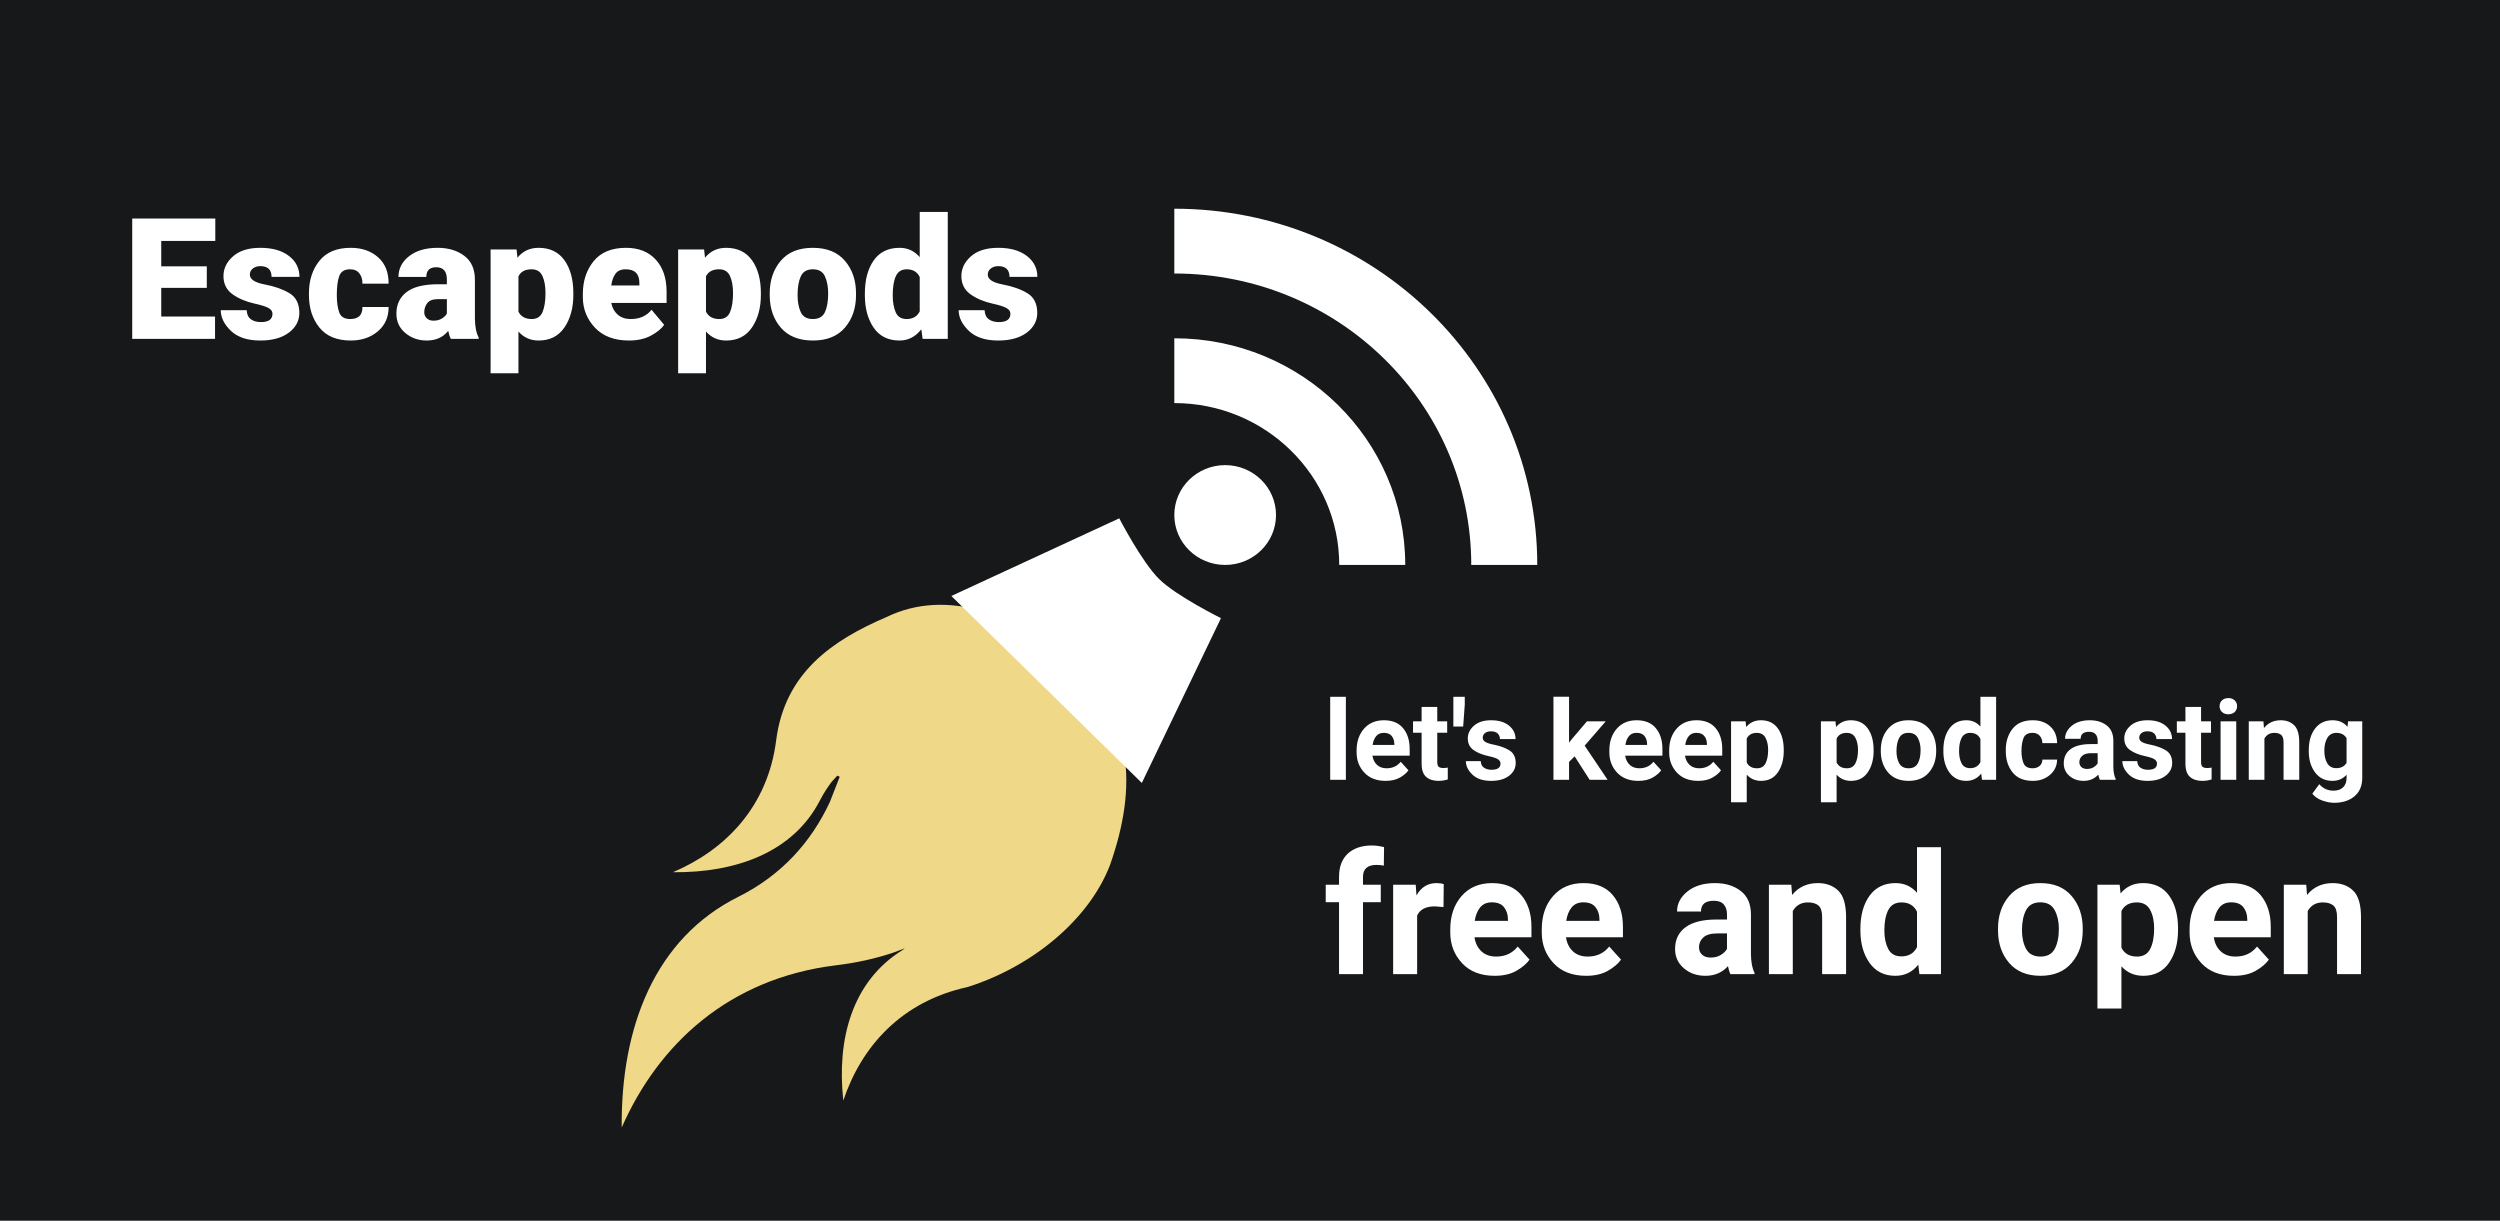
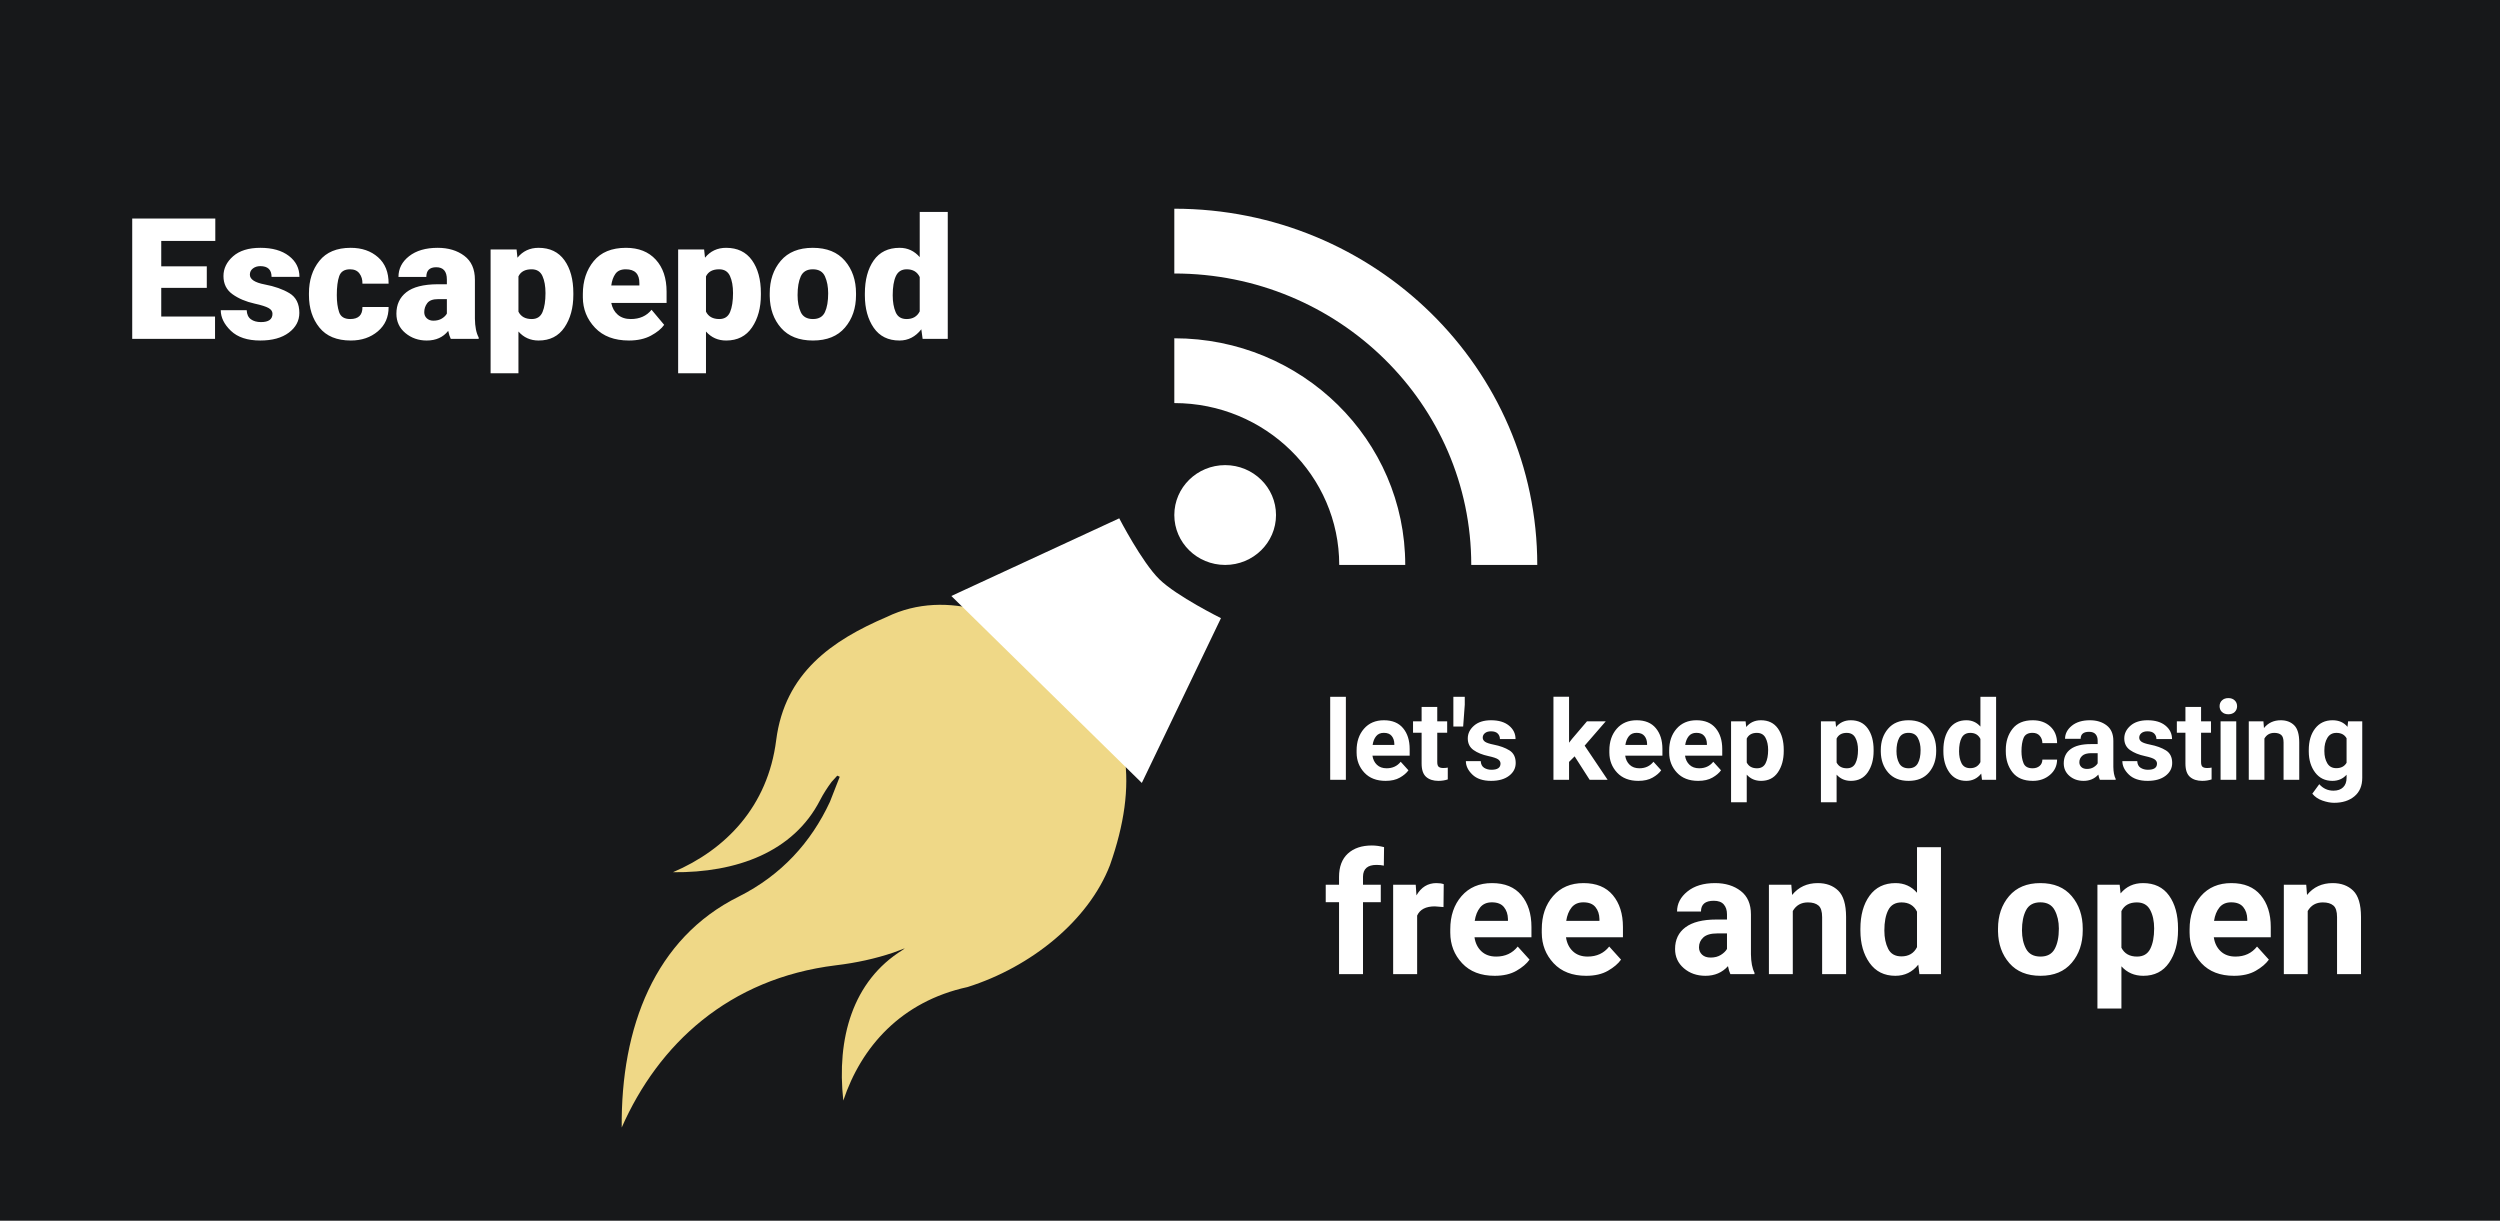
<svg xmlns="http://www.w3.org/2000/svg" xmlns:xlink="http://www.w3.org/1999/xlink" viewBox="0 0 1024 500" version="1.1" id="svg9807" width="1024" height="500">
  <defs id="defs151">
    <style id="style4">




    .sO { fill: url(#sO); }
    .sB { fill: url(#sB); }
    .sA { fill: url(#sA); }
    .sF { fill: url(#sF); }
    .sG { fill: url(#sG); }
    .sK { fill: url(#sK); }
    .sM { fill: url(#sM); }
    .sR { fill: url(#sR); }
    .sS { fill: url(#sS); }
    .sN { fill: url(#sN); }
    .sW { fill: url(#sW); }
    .sC { fill: url(#sC); }
    .hi { stroke: yellow; stroke-width: 6; stroke-opacity: .667; }
    .cc { cursor: default; }
    rect.ccHi { fill: yellow; }
    </style>
    <radialGradient id="sO">
      <stop stop-color="#ccccff" offset=".75" id="stop6" />
      <stop stop-color="black" stop-opacity="0" offset="1" id="stop8" />
    </radialGradient>
    <radialGradient id="sB">
      <stop stop-color="#eaeaff" offset=".75" id="stop11" />
      <stop stop-color="black" stop-opacity="0" offset="1" id="stop13" />
    </radialGradient>
    <radialGradient id="sA">
      <stop stop-color="#ffffff" offset=".75" id="stop16" />
      <stop stop-color="black" stop-opacity="0" offset="1" id="stop18" />
    </radialGradient>
    <radialGradient id="sF">
      <stop stop-color="#ffffea" offset=".75" id="stop21" />
      <stop stop-color="black" stop-opacity="0" offset="1" id="stop23" />
    </radialGradient>
    <radialGradient id="sG">
      <stop stop-color="#ffffcc" offset=".75" id="stop26" />
      <stop stop-color="black" stop-opacity="0" offset="1" id="stop28" />
    </radialGradient>
    <radialGradient id="sK">
      <stop stop-color="#ffeacc" offset=".75" id="stop31" />
      <stop stop-color="black" stop-opacity="0" offset="1" id="stop33" />
    </radialGradient>
    <radialGradient id="sM">
      <stop stop-color="#ffcc99" offset=".75" id="stop36" />
      <stop stop-color="black" stop-opacity="0" offset="1" id="stop38" />
    </radialGradient>
    <radialGradient id="sR">
      <stop stop-color="#ffcc99" offset=".75" id="stop41" />
      <stop stop-color="black" stop-opacity="0" offset="1" id="stop43" />
    </radialGradient>
    <radialGradient id="sS">
      <stop stop-color="#ffcc99" offset=".75" id="stop46" />
      <stop stop-color="black" stop-opacity="0" offset="1" id="stop48" />
    </radialGradient>
    <radialGradient id="sN">
      <stop stop-color="#ff9999" offset=".75" id="stop51" />
      <stop stop-color="black" stop-opacity="0" offset="1" id="stop53" />
    </radialGradient>
    <radialGradient id="sW">
      <stop stop-color="#ffffff" offset=".75" id="stop56" />
      <stop stop-color="black" stop-opacity="0" offset="1" id="stop58" />
    </radialGradient>
    <radialGradient id="sC">
      <stop stop-color="#ff7777" offset=".75" id="stop61" />
      <stop stop-color="black" stop-opacity="0" offset="1" id="stop63" />
    </radialGradient>
    <clipPath id="chClip">
      <path d="m 0,-100 a 100,100 0 0 1 0,200 100,100 0 0 1 0,-200 z m 0,90 a 20,20 0 0 0 0,20 20,20 0 0 0 0,-20 z" id="path66" />
    </clipPath>
    <g id="crosshairs" clip-path="url(#chClip)" style="fill:none;stroke:#add8e6;stroke-width:3">
      <circle cx="0" cy="0" r="30" id="circle69" />
      <line x1="0" x2="0" y1="-40" y2="40" id="line71" />
      <line x1="-40" x2="40" y1="0" y2="0" id="line73" />
    </g>
    <radialGradient cx="1000" cy="1000" r="900" id="morning" gradientUnits="userSpaceOnUse">
      <stop stop-color="#555599" stop-opacity="0.0" offset="0" id="stop76" />
      <stop stop-color="#555599" stop-opacity="0.0" offset="0.8" id="stop78" />
      <stop stop-color="#555599" stop-opacity="0.2" offset="0.92" id="stop80" />
      <stop stop-color="#555599" stop-opacity="0.7" offset="1" id="stop82" />
    </radialGradient>
    <line id="olhair" x1="1000" y1="100" x2="1000" y2="1900" style="stroke:#32cd32;stroke-width:0.5" />
    <clipPath id="olClip">
      <path d="m 1000,-1000 a 2000,2000 0 0 1 0,4000 2000,2000 0 0 1 0,-4000 z m 0,1902 a 98,98 0 0 0 0,196 98,98 0 0 0 0,-196 z" id="path86" />
    </clipPath>
    <g id="overlay">
      <g clip-path="url(#olClip)" id="g140" style="fill:none;stroke:#32cd32">
        <line id="olline" x1="1000" y1="100" x2="1000" y2="1900" style="stroke-width:2" />
        <use xlink:href="#olhair" transform="rotate(10,1000,1000)" id="use90" x="0" y="0" width="100%" height="100%" />
        <use xlink:href="#olhair" transform="rotate(20,1000,1000)" id="use92" x="0" y="0" width="100%" height="100%" />
        <use xlink:href="#olline" transform="rotate(30,1000,1000)" id="use94" x="0" y="0" width="100%" height="100%" />
        <use xlink:href="#olhair" transform="rotate(40,1000,1000)" id="use96" x="0" y="0" width="100%" height="100%" />
        <use xlink:href="#olhair" transform="rotate(50,1000,1000)" id="use98" x="0" y="0" width="100%" height="100%" />
        <use xlink:href="#olline" transform="rotate(60,1000,1000)" id="use100" x="0" y="0" width="100%" height="100%" />
        <use xlink:href="#olhair" transform="rotate(70,1000,1000)" id="use102" x="0" y="0" width="100%" height="100%" />
        <use xlink:href="#olhair" transform="rotate(80,1000,1000)" id="use104" x="0" y="0" width="100%" height="100%" />
        <use xlink:href="#olline" transform="rotate(90,1000,1000)" id="use106" x="0" y="0" width="100%" height="100%" />
        <use xlink:href="#olhair" transform="rotate(100,1000,1000)" id="use108" x="0" y="0" width="100%" height="100%" />
        <use xlink:href="#olhair" transform="rotate(110,1000,1000)" id="use110" x="0" y="0" width="100%" height="100%" />
        <use xlink:href="#olline" transform="rotate(120,1000,1000)" id="use112" x="0" y="0" width="100%" height="100%" />
        <use xlink:href="#olhair" transform="rotate(130,1000,1000)" id="use114" x="0" y="0" width="100%" height="100%" />
        <use xlink:href="#olhair" transform="rotate(140,1000,1000)" id="use116" x="0" y="0" width="100%" height="100%" />
        <use xlink:href="#olline" transform="rotate(150,1000,1000)" id="use118" x="0" y="0" width="100%" height="100%" />
        <use xlink:href="#olhair" transform="rotate(160,1000,1000)" id="use120" x="0" y="0" width="100%" height="100%" />
        <use xlink:href="#olhair" transform="rotate(170,1000,1000)" id="use122" x="0" y="0" width="100%" height="100%" />
        <circle cx="1000" cy="1000" r="99" id="circle124" style="stroke-width:2" />
        <circle cx="1000" cy="1000" r="200" id="circle126" style="stroke-width:0.5" />
        <circle cx="1000" cy="1000" r="300" id="circle128" style="stroke-width:2" />
        <circle cx="1000" cy="1000" r="400" id="circle130" style="stroke-width:0.5" />
        <circle cx="1000" cy="1000" r="500" id="circle132" style="stroke-width:0.5" />
        <circle cx="1000" cy="1000" r="600" id="circle134" style="stroke-width:2" />
        <circle cx="1000" cy="1000" r="700" id="circle136" style="stroke-width:0.5" />
        <circle cx="1000" cy="1000" r="800" id="circle138" style="stroke-width:0.5" />
      </g>
      <path d="m 1000,100 a 666,900 0 0 1 0,1800" id="path142" style="fill:none;stroke:#ff0000;stroke-width:3" />
      <circle cx="1000" cy="1000" r="900" id="circle144" style="fill:url(#morning)" />
      <circle cx="1000" cy="1000" r="902" id="circle146" style="fill:none;stroke:#ffffff;stroke-width:4" />
    </g>
    <path id="c1" d="m 1000,90 a 910,910 0 1 1 0,1820 910,910 0 1 1 0,-1820 z" />
    <path id="c2" d="m 3000,90 a 910,910 0 1 1 0,1820 910,910 0 1 1 0,-1820 z" />
    <filter id="filter5622" style="color-interpolation-filters:sRGB">
      <feFlood id="feFlood5612" result="flood" flood-color="rgb(0,0,0)" flood-opacity="0.498" />
      <feComposite id="feComposite5614" result="composite1" operator="in" in2="SourceGraphic" in="flood" />
      <feGaussianBlur id="feGaussianBlur5616" result="blur" stdDeviation="0.2" in="composite1" />
      <feOffset id="feOffset5618" result="offset" dy="0.7" dx="2" />
      <feComposite id="feComposite5620" result="composite2" operator="over" in2="offset" in="SourceGraphic" />
    </filter>
    <filter id="filter4906" style="color-interpolation-filters:sRGB">
      <feFlood id="feFlood4896" result="flood" flood-color="rgb(0,0,0)" flood-opacity="0.498" />
      <feComposite id="feComposite4898" result="composite1" operator="in" in2="SourceGraphic" in="flood" />
      <feGaussianBlur id="feGaussianBlur4900" result="blur" stdDeviation="0.3" in="composite1" />
      <feOffset id="feOffset4902" result="offset" dy="1" dx="1" />
      <feComposite id="feComposite4904" result="composite2" operator="over" in2="offset" in="SourceGraphic" />
    </filter>
    <style id="style3854">.cls-1{fill:#fff;}</style>
    <filter id="filter1516" style="color-interpolation-filters:sRGB;">
      <feFlood id="feFlood1506" result="flood" flood-color="rgb(60,64,67)" flood-opacity="0.502" />
      <feComposite id="feComposite1508" result="composite1" operator="in" in2="SourceGraphic" in="flood" />
      <feGaussianBlur id="feGaussianBlur1510" result="blur" stdDeviation="0.7" in="composite1" />
      <feOffset id="feOffset1512" result="offset" dy="1.1" dx="0" />
      <feComposite id="feComposite1514" result="composite2" operator="over" in2="offset" in="SourceGraphic" />
    </filter>
    <filter style="color-interpolation-filters:sRGB;" id="filter5622-2">
      <feFlood flood-opacity="0.498" flood-color="rgb(0,0,0)" result="flood" id="feFlood5612-3" />
      <feComposite in="flood" in2="SourceGraphic" operator="in" result="composite1" id="feComposite5614-9" />
      <feGaussianBlur in="composite1" stdDeviation="0.2" result="blur" id="feGaussianBlur5616-9" />
      <feOffset dx="2" dy="0.7" result="offset" id="feOffset5618-7" />
      <feComposite in="SourceGraphic" in2="offset" operator="over" result="composite2" id="feComposite5620-0" />
    </filter>
    <filter style="color-interpolation-filters:sRGB;" id="filter4906-3">
      <feFlood flood-opacity="0.498" flood-color="rgb(0,0,0)" result="flood" id="feFlood4896-9" />
      <feComposite in="flood" in2="SourceGraphic" operator="in" result="composite1" id="feComposite4898-8" />
      <feGaussianBlur in="composite1" stdDeviation="0.3" result="blur" id="feGaussianBlur4900-6" />
      <feOffset dx="1" dy="1" result="offset" id="feOffset4902-5" />
      <feComposite in="SourceGraphic" in2="offset" operator="over" result="composite2" id="feComposite4904-7" />
    </filter>
    <filter style="color-interpolation-filters:sRGB;" id="filter1080">
      <feFlood flood-opacity="1" flood-color="rgb(60,64,67)" result="flood" id="feFlood1070" />
      <feComposite in="flood" in2="SourceGraphic" operator="in" result="composite1" id="feComposite1072" />
      <feGaussianBlur in="composite1" stdDeviation="2" result="blur" id="feGaussianBlur1074" />
      <feOffset dx="1.5" dy="2" result="offset" id="feOffset1076" />
      <feComposite in="SourceGraphic" in2="offset" operator="over" result="composite2" id="feComposite1078" />
    </filter>
    <filter style="color-interpolation-filters:sRGB;" id="filter1104">
      <feFlood flood-opacity="1" flood-color="rgb(60,64,67)" result="flood" id="feFlood1094" />
      <feComposite in="flood" in2="SourceGraphic" operator="in" result="composite1" id="feComposite1096" />
      <feGaussianBlur in="composite1" stdDeviation="2" result="blur" id="feGaussianBlur1098" />
      <feOffset dx="1.5" dy="1.5" result="offset" id="feOffset1100" />
      <feComposite in="SourceGraphic" in2="offset" operator="over" result="composite2" id="feComposite1102" />
    </filter>
    <filter id="filter5414" style="color-interpolation-filters:sRGB;">
      <feFlood id="feFlood5404" result="flood" flood-color="rgb(95,99,104)" flood-opacity="1" />
      <feComposite id="feComposite5406" result="composite1" operator="in" in2="SourceGraphic" in="flood" />
      <feGaussianBlur id="feGaussianBlur5408" result="blur" stdDeviation="2" in="composite1" />
      <feOffset id="feOffset5410" result="offset" dy="3" dx="3" />
      <feComposite id="feComposite5412" result="composite2" operator="over" in2="offset" in="SourceGraphic" />
    </filter>
  </defs>
  <rect style="display:inline;opacity:1;fill:#17181a;fill-opacity:1;stroke:none;stroke-width:1.551;stroke-miterlimit:4;stroke-dasharray:1.551, 1.551;stroke-dashoffset:0;stroke-opacity:1" id="rect22777" width="1024" height="500" x="0" y="0" />
  <g id="layer4" style="display:inline">
    <path id="path10226" d="m 317.926,303.168 c -3.432,27.184 -20.668,44.876 -42.293,54.094 26.025,0.27 49.35,-8.249 60.257,-29.496 1.389,-2.701 2.971,-5.125 4.709,-7.478 l 2.348,-2.584 1.004,0.463 -4.012,10.256 c -7.706,16.578 -19.855,30.034 -37.359,38.825 -34.427,17.078 -48.311,53.628 -47.923,94.572 14.996,-34.042 43.76,-61.033 87.712,-66.433 8.407,-1.001 16.232,-2.738 23.555,-5.205 l 4.704,-1.77 -0.964,0.729 c -20.47,12.684 -27.027,36.204 -24.249,61.649 7.363,-22.012 23.673,-40.56 50.892,-46.496 26.023,-8.209 49.545,-27.18 58.334,-49.929 11.874,-33.698 7.863,-58.682 -11.3,-78.922 -2.814,-2.889 -5.858,-5.708 -9.254,-8.329 -17.812,-14.342 -45.76,-26.568 -70.859,-14.422 -22.366,9.568 -41.761,22.871 -45.303,50.474 z" style="fill:#ffe790;fill-opacity:0.926;stroke-width:0.512" />
  </g>
  <g id="layer2">
    <g style="display:inline" id="g5089" transform="translate(-16.76337,42.78423)">
      <path style="display:inline;opacity:1;fill:#17181a;fill-opacity:1;stroke:none;stroke-width:2.905;stroke-miterlimit:4;stroke-dasharray:none;stroke-dashoffset:0;stroke-opacity:0.407" id="path5081" d="m 497.762,42.705 v 79.954 l -22.5,46.887 9.743,31.416 31.857,9.268 48.454,-21.662 81.114,0.049 c 0,-80.551 -66.594,-145.909 -148.667,-145.909 z" />
      <path d="m 497.762,42.705 v 79.954 l -22.5,46.887 9.743,31.416 31.857,9.268 48.454,-21.662 81.114,0.049 c 0,-80.551 -66.594,-145.909 -148.667,-145.909 z" id="path4664" style="display:none;opacity:1;fill:#5f6368;fill-opacity:1;stroke:none;stroke-width:2.905;stroke-miterlimit:4;stroke-dasharray:none;stroke-dashoffset:0;stroke-opacity:0.407" />
      <path style="display:inline;fill:#ffffff;stroke:none;stroke-width:2.905;stroke-miterlimit:4;stroke-dasharray:none;stroke-dashoffset:0;stroke-opacity:0.407" d="m 475.204,169.519 c 0,0 9.28,17.965 16.422,24.961 7.08,6.936 25.241,15.93 25.241,15.93 l -32.414,67.499 -78.025,-76.577 z" id="path5083" />
      <path d="m 497.762,42.705 v 26.537 c 67.168,0 121.628,53.45 121.628,119.372 h 27.039 c 0,-80.551 -66.594,-145.909 -148.667,-145.909 z m 0,53.074 v 26.537 c 37.262,0 67.55,29.726 67.55,66.297 h 27.039 c 0,-51.293 -42.326,-92.835 -94.589,-92.835 z" id="path5085" style="display:inline;fill:#ffffff;stroke:none;stroke-width:2.905;stroke-miterlimit:4;stroke-dasharray:none;stroke-dashoffset:0;stroke-opacity:0.407" />
      <ellipse ry="20.442" rx="20.829" cx="518.591" cy="168.172" id="ellipse5087" style="display:inline;fill:#ffffff;stroke:none;stroke-width:2.905;stroke-miterlimit:4;stroke-dasharray:none;stroke-dashoffset:0;stroke-opacity:0.407" />
    </g>
  </g>
  <g id="layer1">
    <text xml:space="preserve" style="font-style:normal;font-variant:normal;font-weight:bold;font-stretch:normal;font-size:48px;line-height:1.25;font-family:Roboto;-inkscape-font-specification:'Roboto Bold';letter-spacing:0px;word-spacing:0px;fill:#000000;fill-opacity:1;stroke:none" x="542.037" y="319.403" id="text4662-5">
      <tspan id="tspan4660-9" x="542.037" y="319.403" style="font-style:normal;font-variant:normal;font-weight:bold;font-stretch:normal;font-size:45.333px;font-family:Roboto;-inkscape-font-specification:'Roboto Bold';fill:#ffffff;fill-opacity:1">let's keep podcasting</tspan>
      <tspan x="542.037" y="399.019" style="font-style:normal;font-variant:normal;font-weight:bold;font-stretch:normal;font-size:69.333px;font-family:Roboto;-inkscape-font-specification:'Roboto Bold';fill:#ffffff;fill-opacity:1" id="tspan4684">free and open</tspan>
    </text>
    <text xml:space="preserve" style="font-style:normal;font-variant:normal;font-weight:normal;font-stretch:normal;font-size:69.333px;line-height:1.25;font-family:Roboto;-inkscape-font-specification:Roboto;letter-spacing:0px;word-spacing:0px;display:inline;fill:#000000;fill-opacity:1;stroke:none" x="50.407" y="138.802" id="text4662">
-       <tspan id="tspan4660" x="50.407" y="138.802" style="font-style:normal;font-variant:normal;font-weight:900;font-stretch:normal;font-size:69.333px;font-family:Roboto;-inkscape-font-specification:'Roboto Heavy';fill:#ffffff;fill-opacity:1">Escapepods</tspan>
+       <tspan id="tspan4660" x="50.407" y="138.802" style="font-style:normal;font-variant:normal;font-weight:900;font-stretch:normal;font-size:69.333px;font-family:Roboto;-inkscape-font-specification:'Roboto Heavy';fill:#ffffff;fill-opacity:1">Escapepod</tspan>
    </text>
  </g>
</svg>
